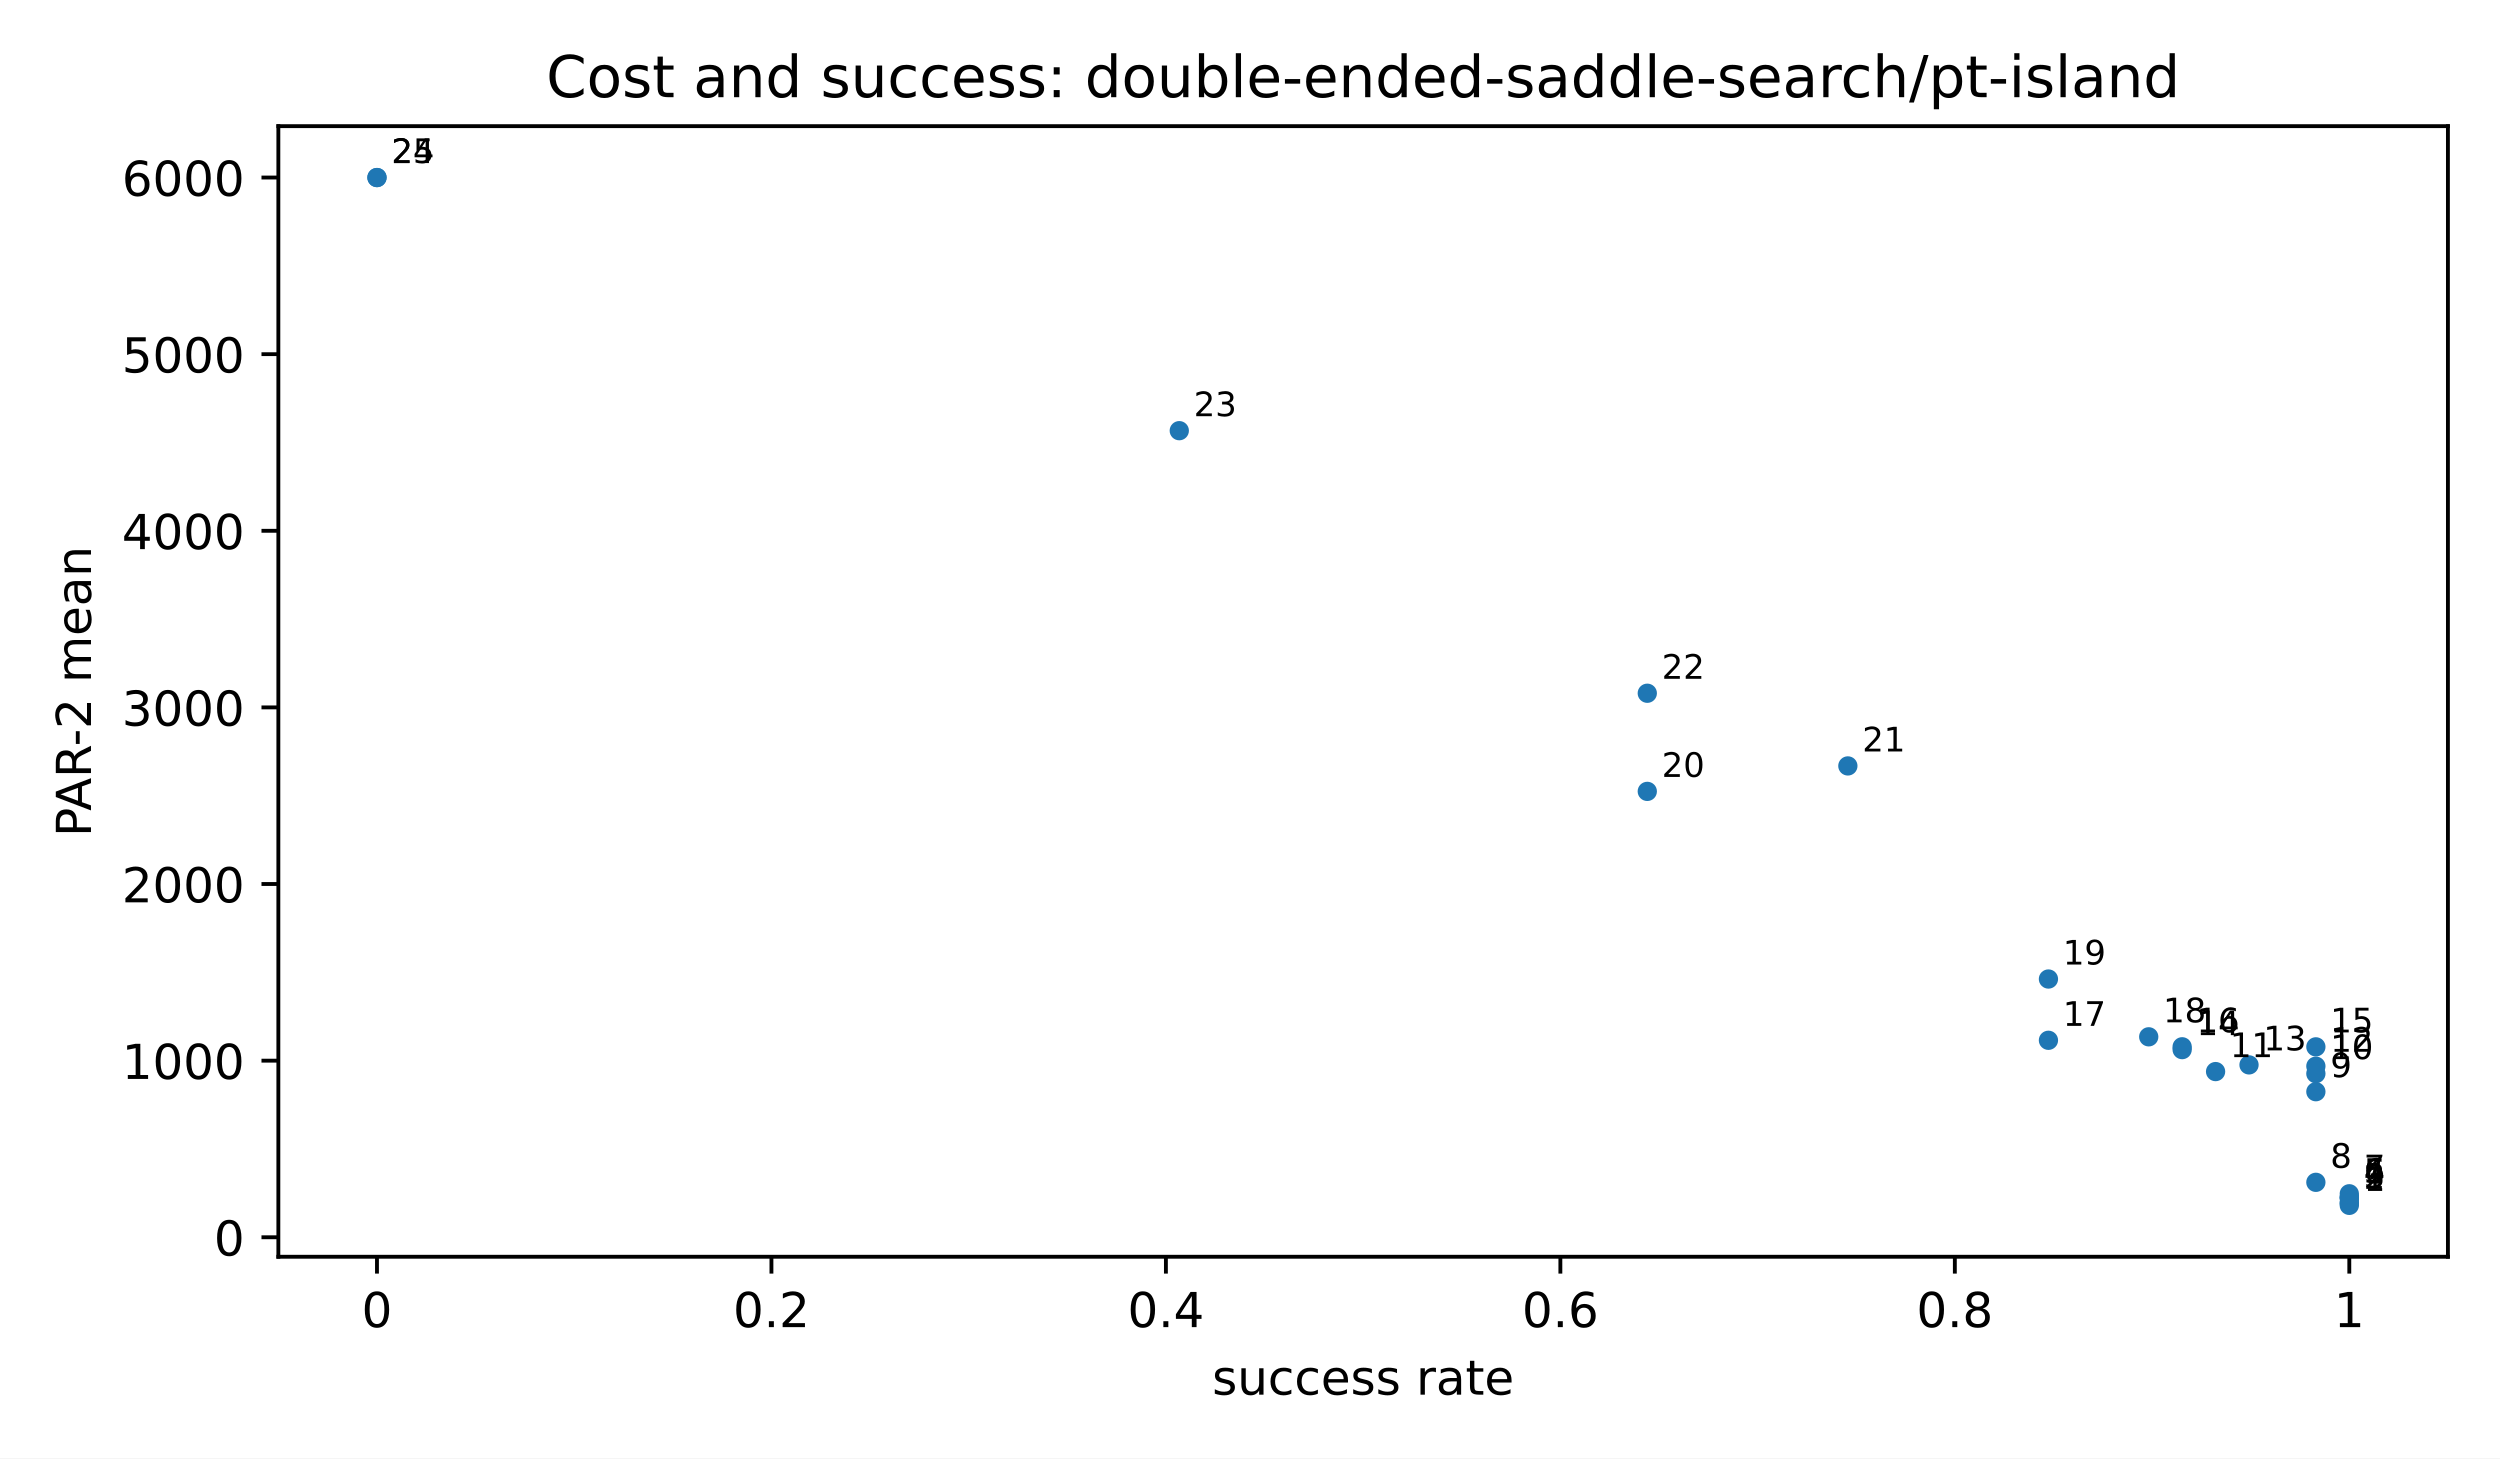
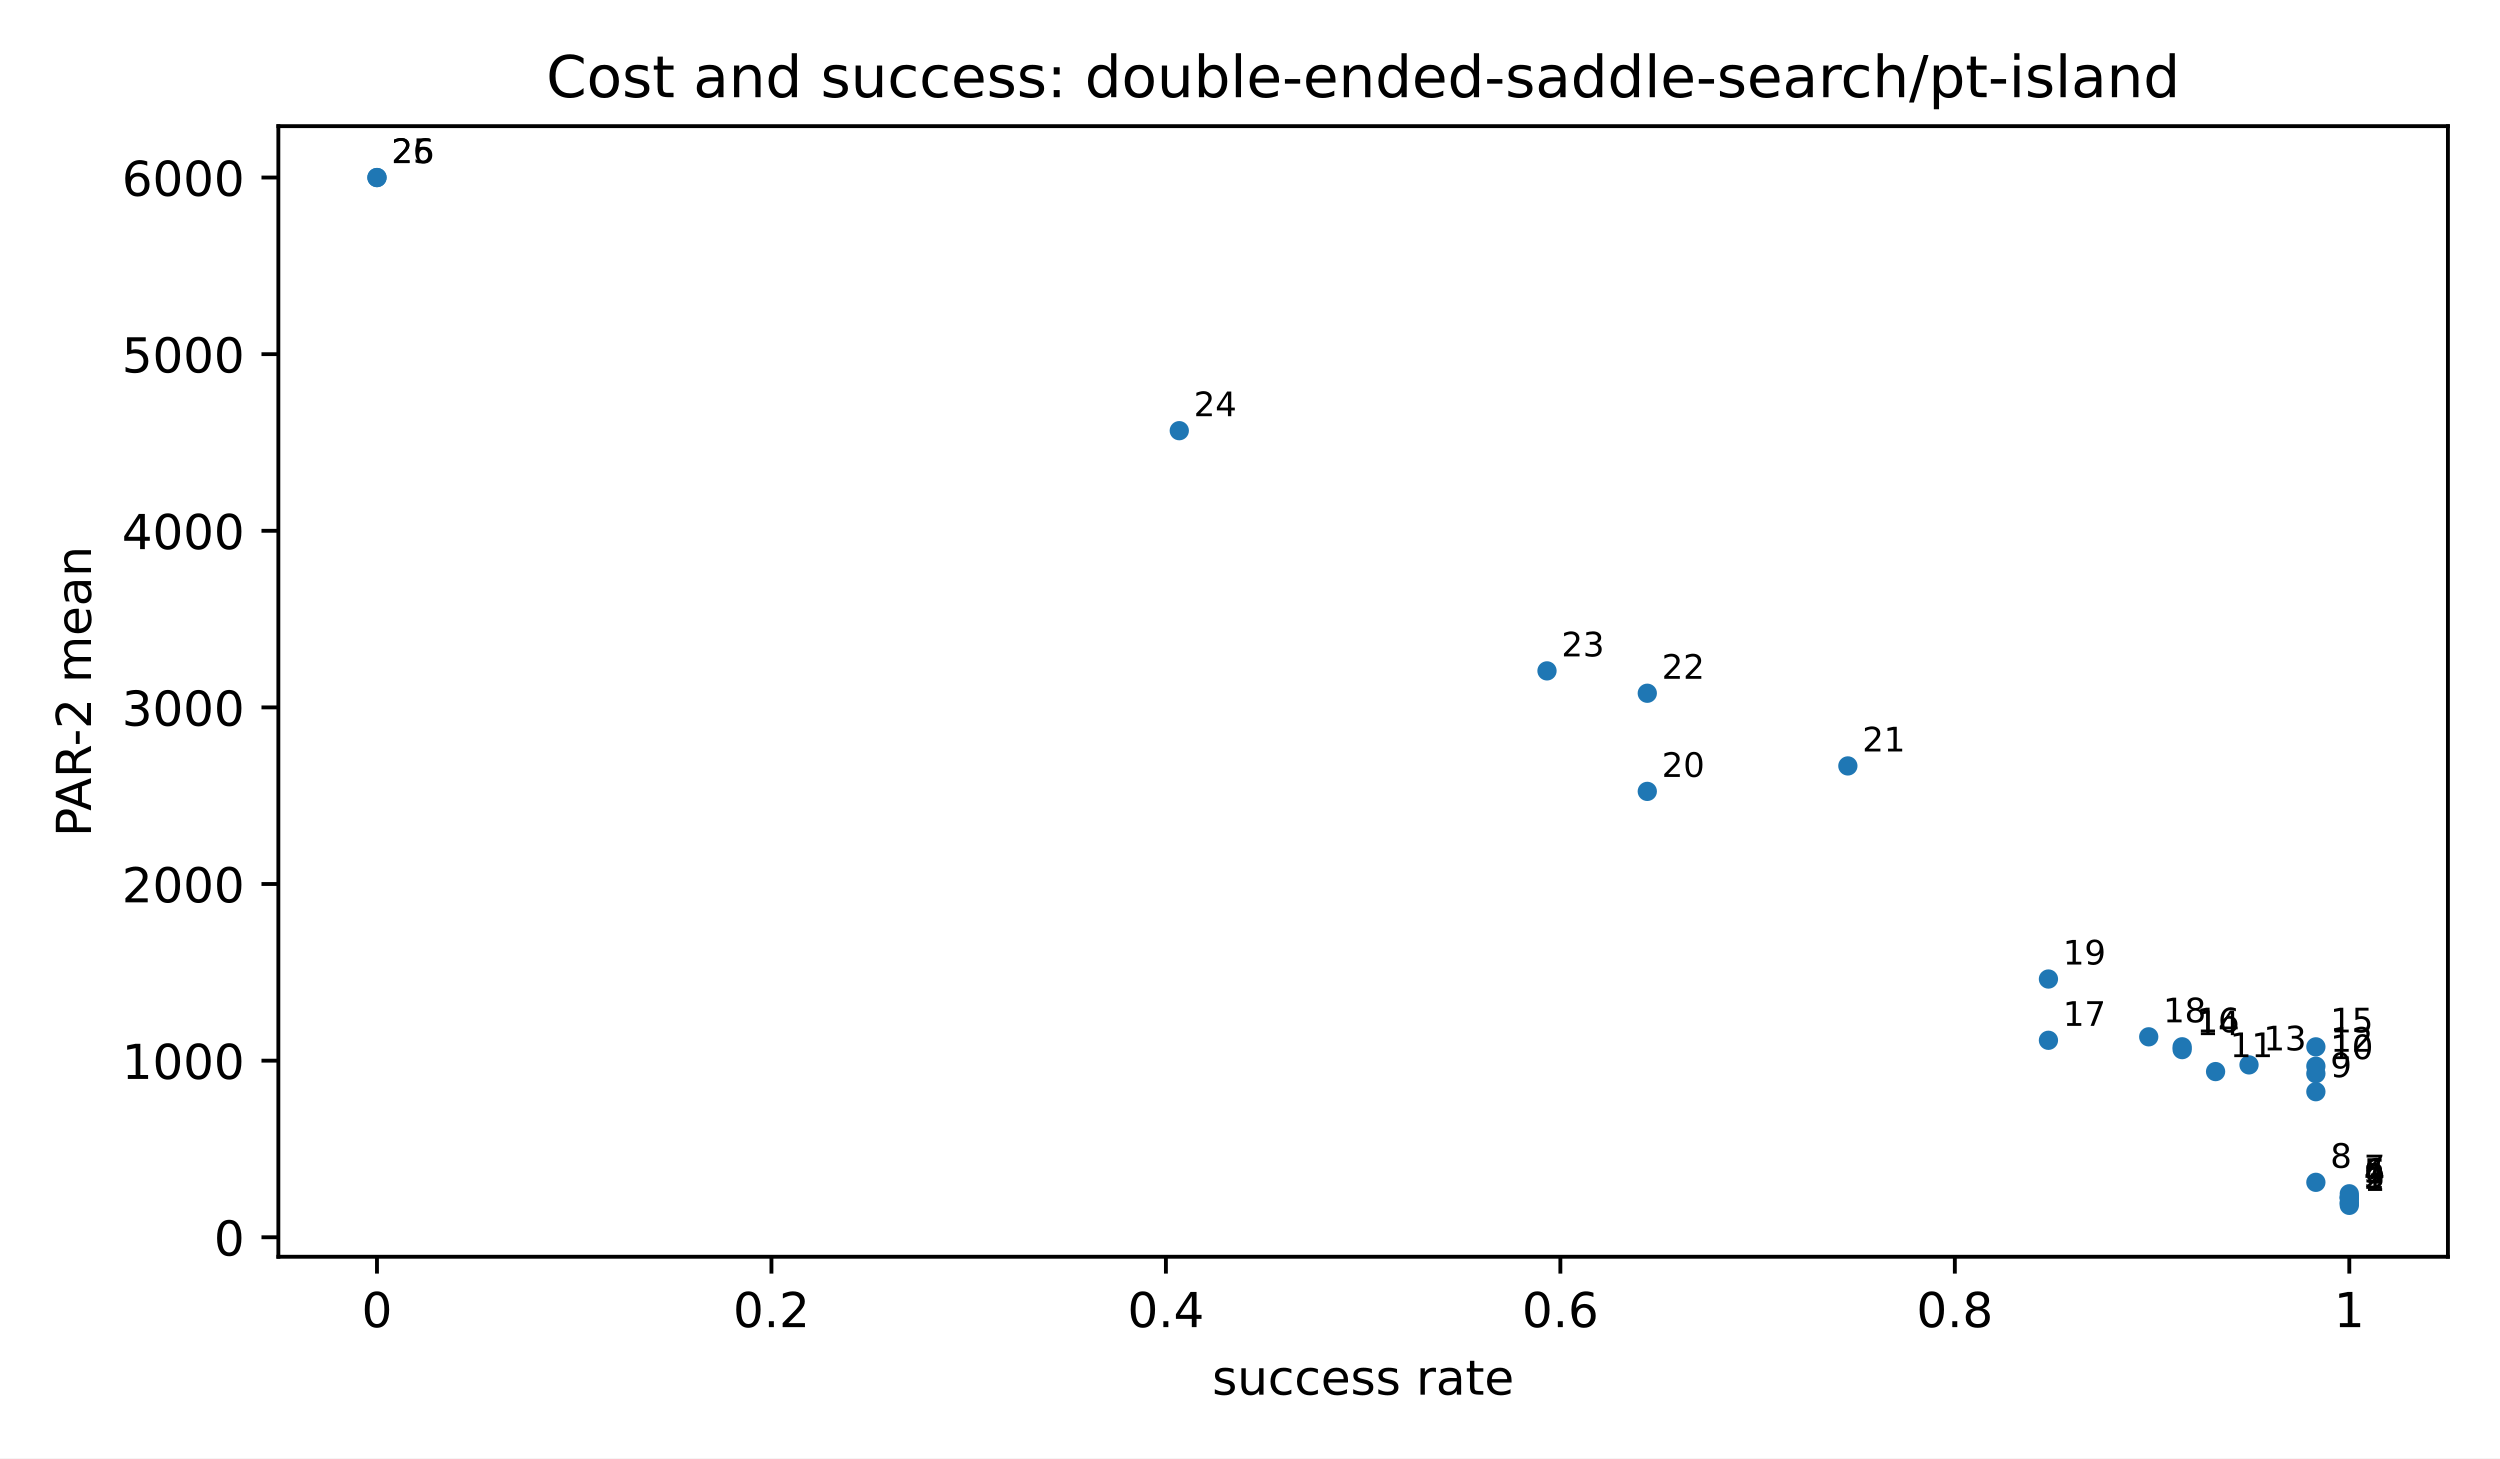
<svg xmlns="http://www.w3.org/2000/svg" xmlns:xlink="http://www.w3.org/1999/xlink" width="518.4pt" height="302.4pt" viewBox="0 0 518.4 302.4" version="1.1">
  <defs>
    <style type="text/css">*{stroke-linejoin: round; stroke-linecap: butt}</style>
  </defs>
  <g id="figure_1">
    <g id="patch_1">
      <path d="M 0 302.4  L 518.4 302.4  L 518.4 0  L 0 0  z " style="fill: #ffffff" />
    </g>
    <g id="axes_1">
      <g id="patch_2">
        <path d="M 57.72 260.6  L 507.6 260.6  L 507.6 26.16  L 57.72 26.16  z " style="fill: #ffffff" />
      </g>
      <g id="PathCollection_1">
        <defs>
          <path id="m2d8934182f" d="M 0 2  C 0.53 2 1.039 1.789 1.414 1.414  C 1.789 1.039 2 0.53 2 0  C 2 -0.53 1.789 -1.039 1.414 -1.414  C 1.039 -1.789 0.53 -2 0 -2  C -0.53 -2 -1.039 -1.789 -1.414 -1.414  C -1.789 -1.039 -2 -0.53 -2 0  C -2 0.53 -1.789 1.039 -1.414 1.414  C -1.039 1.789 -0.53 2 0 2  z " />
        </defs>
        <g clip-path="url(#pfbca4baf77)">
          <use xlink:href="#m2d8934182f" x="487.151" y="249.944" style="fill: #1f77b4" />
          <use xlink:href="#m2d8934182f" x="487.151" y="249.526" style="fill: #1f77b4" />
          <use xlink:href="#m2d8934182f" x="487.151" y="249.325" style="fill: #1f77b4" />
          <use xlink:href="#m2d8934182f" x="487.151" y="248.446" style="fill: #1f77b4" />
          <use xlink:href="#m2d8934182f" x="487.151" y="248.287" style="fill: #1f77b4" />
          <use xlink:href="#m2d8934182f" x="487.151" y="248.287" style="fill: #1f77b4" />
          <use xlink:href="#m2d8934182f" x="487.151" y="247.54" style="fill: #1f77b4" />
          <use xlink:href="#m2d8934182f" x="480.219" y="245.167" style="fill: #1f77b4" />
          <use xlink:href="#m2d8934182f" x="480.219" y="226.377" style="fill: #1f77b4" />
          <use xlink:href="#m2d8934182f" x="480.219" y="222.628" style="fill: #1f77b4" />
          <use xlink:href="#m2d8934182f" x="459.423" y="222.203" style="fill: #1f77b4" />
          <use xlink:href="#m2d8934182f" x="480.219" y="221.088" style="fill: #1f77b4" />
          <use xlink:href="#m2d8934182f" x="466.355" y="220.815" style="fill: #1f77b4" />
          <use xlink:href="#m2d8934182f" x="452.491" y="217.648" style="fill: #1f77b4" />
          <use xlink:href="#m2d8934182f" x="480.219" y="217.075" style="fill: #1f77b4" />
          <use xlink:href="#m2d8934182f" x="452.491" y="217.063" style="fill: #1f77b4" />
          <use xlink:href="#m2d8934182f" x="424.764" y="215.715" style="fill: #1f77b4" />
          <use xlink:href="#m2d8934182f" x="445.56" y="214.994" style="fill: #1f77b4" />
          <use xlink:href="#m2d8934182f" x="424.764" y="203.01" style="fill: #1f77b4" />
          <use xlink:href="#m2d8934182f" x="341.581" y="164.102" style="fill: #1f77b4" />
          <use xlink:href="#m2d8934182f" x="383.172" y="158.823" style="fill: #1f77b4" />
          <use xlink:href="#m2d8934182f" x="341.581" y="143.751" style="fill: #1f77b4" />
+           <use xlink:href="#m2d8934182f" x="320.785" y="139.115" style="fill: #1f77b4" />
          <use xlink:href="#m2d8934182f" x="244.535" y="89.306" style="fill: #1f77b4" />
          <use xlink:href="#m2d8934182f" x="78.169" y="36.816" style="fill: #1f77b4" />
          <use xlink:href="#m2d8934182f" x="78.169" y="36.816" style="fill: #1f77b4" />
        </g>
      </g>
      <g id="matplotlib.axis_1">
        <g id="xtick_1">
          <g id="line2d_1">
            <defs>
              <path id="m8ea4d47d77" d="M 0 0  L 0 3.5  " style="stroke: #000000; stroke-width: 0.8" />
            </defs>
            <g>
              <use xlink:href="#m8ea4d47d77" x="78.169" y="260.6" style="stroke: #000000; stroke-width: 0.8" />
            </g>
          </g>
          <g id="text_1">
            <text style="font-size: 10px; font-family: 'DejaVu Sans', 'Bitstream Vera Sans', 'Computer Modern Sans Serif', 'Lucida Grande', 'Verdana', 'Geneva', 'Lucid', 'Arial', 'Helvetica', 'Avant Garde', sans-serif; text-anchor: middle" x="78.169" y="275.198" transform="rotate(-0 78.16909 275.1977)">0</text>
          </g>
        </g>
        <g id="xtick_2">
          <g id="line2d_2">
            <g>
              <use xlink:href="#m8ea4d47d77" x="159.965" y="260.6" style="stroke: #000000; stroke-width: 0.8" />
            </g>
          </g>
          <g id="text_2">
            <text style="font-size: 10px; font-family: 'DejaVu Sans', 'Bitstream Vera Sans', 'Computer Modern Sans Serif', 'Lucida Grande', 'Verdana', 'Geneva', 'Lucid', 'Arial', 'Helvetica', 'Avant Garde', sans-serif; text-anchor: middle" x="159.965" y="275.198" transform="rotate(-0 159.9655 275.1977)">0.2</text>
          </g>
        </g>
        <g id="xtick_3">
          <g id="line2d_3">
            <g>
              <use xlink:href="#m8ea4d47d77" x="241.762" y="260.6" style="stroke: #000000; stroke-width: 0.8" />
            </g>
          </g>
          <g id="text_3">
            <text style="font-size: 10px; font-family: 'DejaVu Sans', 'Bitstream Vera Sans', 'Computer Modern Sans Serif', 'Lucida Grande', 'Verdana', 'Geneva', 'Lucid', 'Arial', 'Helvetica', 'Avant Garde', sans-serif; text-anchor: middle" x="241.762" y="275.198" transform="rotate(-0 241.7618 275.1977)">0.4</text>
          </g>
        </g>
        <g id="xtick_4">
          <g id="line2d_4">
            <g>
              <use xlink:href="#m8ea4d47d77" x="323.558" y="260.6" style="stroke: #000000; stroke-width: 0.8" />
            </g>
          </g>
          <g id="text_4">
            <text style="font-size: 10px; font-family: 'DejaVu Sans', 'Bitstream Vera Sans', 'Computer Modern Sans Serif', 'Lucida Grande', 'Verdana', 'Geneva', 'Lucid', 'Arial', 'Helvetica', 'Avant Garde', sans-serif; text-anchor: middle" x="323.558" y="275.198" transform="rotate(-0 323.5582 275.1977)">0.6</text>
          </g>
        </g>
        <g id="xtick_5">
          <g id="line2d_5">
            <g>
              <use xlink:href="#m8ea4d47d77" x="405.355" y="260.6" style="stroke: #000000; stroke-width: 0.8" />
            </g>
          </g>
          <g id="text_5">
            <text style="font-size: 10px; font-family: 'DejaVu Sans', 'Bitstream Vera Sans', 'Computer Modern Sans Serif', 'Lucida Grande', 'Verdana', 'Geneva', 'Lucid', 'Arial', 'Helvetica', 'Avant Garde', sans-serif; text-anchor: middle" x="405.355" y="275.198" transform="rotate(-0 405.3545 275.1977)">0.8</text>
          </g>
        </g>
        <g id="xtick_6">
          <g id="line2d_6">
            <g>
              <use xlink:href="#m8ea4d47d77" x="487.151" y="260.6" style="stroke: #000000; stroke-width: 0.8" />
            </g>
          </g>
          <g id="text_6">
            <text style="font-size: 10px; font-family: 'DejaVu Sans', 'Bitstream Vera Sans', 'Computer Modern Sans Serif', 'Lucida Grande', 'Verdana', 'Geneva', 'Lucid', 'Arial', 'Helvetica', 'Avant Garde', sans-serif; text-anchor: middle" x="487.151" y="275.198" transform="rotate(-0 487.1509 275.1977)">1</text>
          </g>
        </g>
        <g id="text_7">
          <text style="font-size: 10px; font-family: 'DejaVu Sans', 'Bitstream Vera Sans', 'Computer Modern Sans Serif', 'Lucida Grande', 'Verdana', 'Geneva', 'Lucid', 'Arial', 'Helvetica', 'Avant Garde', sans-serif; text-anchor: middle" x="282.66" y="289.198" transform="rotate(-0 282.66 289.1977)">success rate</text>
        </g>
      </g>
      <g id="matplotlib.axis_2">
        <g id="ytick_1">
          <g id="line2d_7">
            <defs>
              <path id="md659df78fa" d="M 0 0  L -3.5 0  " style="stroke: #000000; stroke-width: 0.8" />
            </defs>
            <g>
              <use xlink:href="#md659df78fa" x="57.72" y="256.56" style="stroke: #000000; stroke-width: 0.8" />
            </g>
          </g>
          <g id="text_8">
            <text style="font-size: 10px; font-family: 'DejaVu Sans', 'Bitstream Vera Sans', 'Computer Modern Sans Serif', 'Lucida Grande', 'Verdana', 'Geneva', 'Lucid', 'Arial', 'Helvetica', 'Avant Garde', sans-serif; text-anchor: end" x="50.72" y="260.358" transform="rotate(-0 50.72 260.3583)">0</text>
          </g>
        </g>
        <g id="ytick_2">
          <g id="line2d_8">
            <g>
              <use xlink:href="#md659df78fa" x="57.72" y="219.936" style="stroke: #000000; stroke-width: 0.8" />
            </g>
          </g>
          <g id="text_9">
            <text style="font-size: 10px; font-family: 'DejaVu Sans', 'Bitstream Vera Sans', 'Computer Modern Sans Serif', 'Lucida Grande', 'Verdana', 'Geneva', 'Lucid', 'Arial', 'Helvetica', 'Avant Garde', sans-serif; text-anchor: end" x="50.72" y="223.734" transform="rotate(-0 50.72 223.7345)">1000</text>
          </g>
        </g>
        <g id="ytick_3">
          <g id="line2d_9">
            <g>
              <use xlink:href="#md659df78fa" x="57.72" y="183.312" style="stroke: #000000; stroke-width: 0.8" />
            </g>
          </g>
          <g id="text_10">
            <text style="font-size: 10px; font-family: 'DejaVu Sans', 'Bitstream Vera Sans', 'Computer Modern Sans Serif', 'Lucida Grande', 'Verdana', 'Geneva', 'Lucid', 'Arial', 'Helvetica', 'Avant Garde', sans-serif; text-anchor: end" x="50.72" y="187.111" transform="rotate(-0 50.72 187.1106)">2000</text>
          </g>
        </g>
        <g id="ytick_4">
          <g id="line2d_10">
            <g>
              <use xlink:href="#md659df78fa" x="57.72" y="146.688" style="stroke: #000000; stroke-width: 0.8" />
            </g>
          </g>
          <g id="text_11">
            <text style="font-size: 10px; font-family: 'DejaVu Sans', 'Bitstream Vera Sans', 'Computer Modern Sans Serif', 'Lucida Grande', 'Verdana', 'Geneva', 'Lucid', 'Arial', 'Helvetica', 'Avant Garde', sans-serif; text-anchor: end" x="50.72" y="150.487" transform="rotate(-0 50.72 150.4868)">3000</text>
          </g>
        </g>
        <g id="ytick_5">
          <g id="line2d_11">
            <g>
              <use xlink:href="#md659df78fa" x="57.72" y="110.064" style="stroke: #000000; stroke-width: 0.8" />
            </g>
          </g>
          <g id="text_12">
            <text style="font-size: 10px; font-family: 'DejaVu Sans', 'Bitstream Vera Sans', 'Computer Modern Sans Serif', 'Lucida Grande', 'Verdana', 'Geneva', 'Lucid', 'Arial', 'Helvetica', 'Avant Garde', sans-serif; text-anchor: end" x="50.72" y="113.863" transform="rotate(-0 50.72 113.8629)">4000</text>
          </g>
        </g>
        <g id="ytick_6">
          <g id="line2d_12">
            <g>
              <use xlink:href="#md659df78fa" x="57.72" y="73.44" style="stroke: #000000; stroke-width: 0.8" />
            </g>
          </g>
          <g id="text_13">
            <text style="font-size: 10px; font-family: 'DejaVu Sans', 'Bitstream Vera Sans', 'Computer Modern Sans Serif', 'Lucida Grande', 'Verdana', 'Geneva', 'Lucid', 'Arial', 'Helvetica', 'Avant Garde', sans-serif; text-anchor: end" x="50.72" y="77.239" transform="rotate(-0 50.72 77.23905)">5000</text>
          </g>
        </g>
        <g id="ytick_7">
          <g id="line2d_13">
            <g>
              <use xlink:href="#md659df78fa" x="57.72" y="36.816" style="stroke: #000000; stroke-width: 0.8" />
            </g>
          </g>
          <g id="text_14">
            <text style="font-size: 10px; font-family: 'DejaVu Sans', 'Bitstream Vera Sans', 'Computer Modern Sans Serif', 'Lucida Grande', 'Verdana', 'Geneva', 'Lucid', 'Arial', 'Helvetica', 'Avant Garde', sans-serif; text-anchor: end" x="50.72" y="40.615" transform="rotate(-0 50.72 40.61519)">6000</text>
          </g>
        </g>
        <g id="text_15">
          <text style="font-size: 10px; font-family: 'DejaVu Sans', 'Bitstream Vera Sans', 'Computer Modern Sans Serif', 'Lucida Grande', 'Verdana', 'Geneva', 'Lucid', 'Arial', 'Helvetica', 'Avant Garde', sans-serif; text-anchor: middle" x="18.868" y="143.38" transform="rotate(-90 18.86766 143.38)">PAR-2 mean</text>
        </g>
      </g>
      <g id="patch_3">
        <path d="M 57.72 260.6  L 57.72 26.16  " style="fill: none; stroke: #000000; stroke-width: 0.8; stroke-linejoin: miter; stroke-linecap: square" />
      </g>
      <g id="patch_4">
        <path d="M 507.6 260.6  L 507.6 26.16  " style="fill: none; stroke: #000000; stroke-width: 0.8; stroke-linejoin: miter; stroke-linecap: square" />
      </g>
      <g id="patch_5">
        <path d="M 57.72 260.6  L 507.6 260.6  " style="fill: none; stroke: #000000; stroke-width: 0.8; stroke-linejoin: miter; stroke-linecap: square" />
      </g>
      <g id="patch_6">
        <path d="M 57.72 26.16  L 507.6 26.16  " style="fill: none; stroke: #000000; stroke-width: 0.8; stroke-linejoin: miter; stroke-linecap: square" />
      </g>
      <g id="text_16">
        <text style="font-size: 7px; font-family: 'DejaVu Sans', 'Bitstream Vera Sans', 'Computer Modern Sans Serif', 'Lucida Grande', 'Verdana', 'Geneva', 'Lucid', 'Arial', 'Helvetica', 'Avant Garde', sans-serif; text-anchor: start" x="490.151" y="246.944" transform="rotate(-0 490.1509 246.9436)">1</text>
      </g>
      <g id="text_17">
        <text style="font-size: 7px; font-family: 'DejaVu Sans', 'Bitstream Vera Sans', 'Computer Modern Sans Serif', 'Lucida Grande', 'Verdana', 'Geneva', 'Lucid', 'Arial', 'Helvetica', 'Avant Garde', sans-serif; text-anchor: start" x="490.151" y="246.526" transform="rotate(-0 490.1509 246.5259)">2</text>
      </g>
      <g id="text_18">
        <text style="font-size: 7px; font-family: 'DejaVu Sans', 'Bitstream Vera Sans', 'Computer Modern Sans Serif', 'Lucida Grande', 'Verdana', 'Geneva', 'Lucid', 'Arial', 'Helvetica', 'Avant Garde', sans-serif; text-anchor: start" x="490.151" y="246.325" transform="rotate(-0 490.1509 246.3248)">3</text>
      </g>
      <g id="text_19">
        <text style="font-size: 7px; font-family: 'DejaVu Sans', 'Bitstream Vera Sans', 'Computer Modern Sans Serif', 'Lucida Grande', 'Verdana', 'Geneva', 'Lucid', 'Arial', 'Helvetica', 'Avant Garde', sans-serif; text-anchor: start" x="490.151" y="245.446" transform="rotate(-0 490.1509 245.4464)">4</text>
      </g>
      <g id="text_20">
        <text style="font-size: 7px; font-family: 'DejaVu Sans', 'Bitstream Vera Sans', 'Computer Modern Sans Serif', 'Lucida Grande', 'Verdana', 'Geneva', 'Lucid', 'Arial', 'Helvetica', 'Avant Garde', sans-serif; text-anchor: start" x="490.151" y="245.287" transform="rotate(-0 490.1509 245.2869)">5</text>
      </g>
      <g id="text_21">
        <text style="font-size: 7px; font-family: 'DejaVu Sans', 'Bitstream Vera Sans', 'Computer Modern Sans Serif', 'Lucida Grande', 'Verdana', 'Geneva', 'Lucid', 'Arial', 'Helvetica', 'Avant Garde', sans-serif; text-anchor: start" x="490.151" y="245.287" transform="rotate(-0 490.1509 245.2869)">6</text>
      </g>
      <g id="text_22">
        <text style="font-size: 7px; font-family: 'DejaVu Sans', 'Bitstream Vera Sans', 'Computer Modern Sans Serif', 'Lucida Grande', 'Verdana', 'Geneva', 'Lucid', 'Arial', 'Helvetica', 'Avant Garde', sans-serif; text-anchor: start" x="490.151" y="244.54" transform="rotate(-0 490.1509 244.5401)">7</text>
      </g>
      <g id="text_23">
        <text style="font-size: 7px; font-family: 'DejaVu Sans', 'Bitstream Vera Sans', 'Computer Modern Sans Serif', 'Lucida Grande', 'Verdana', 'Geneva', 'Lucid', 'Arial', 'Helvetica', 'Avant Garde', sans-serif; text-anchor: start" x="483.219" y="242.167" transform="rotate(-0 483.219 242.167)">8</text>
      </g>
      <g id="text_24">
        <text style="font-size: 7px; font-family: 'DejaVu Sans', 'Bitstream Vera Sans', 'Computer Modern Sans Serif', 'Lucida Grande', 'Verdana', 'Geneva', 'Lucid', 'Arial', 'Helvetica', 'Avant Garde', sans-serif; text-anchor: start" x="483.219" y="223.377" transform="rotate(-0 483.219 223.3771)">9</text>
      </g>
      <g id="text_25">
        <text style="font-size: 7px; font-family: 'DejaVu Sans', 'Bitstream Vera Sans', 'Computer Modern Sans Serif', 'Lucida Grande', 'Verdana', 'Geneva', 'Lucid', 'Arial', 'Helvetica', 'Avant Garde', sans-serif; text-anchor: start" x="483.219" y="219.628" transform="rotate(-0 483.219 219.6284)">10</text>
      </g>
      <g id="text_26">
        <text style="font-size: 7px; font-family: 'DejaVu Sans', 'Bitstream Vera Sans', 'Computer Modern Sans Serif', 'Lucida Grande', 'Verdana', 'Geneva', 'Lucid', 'Arial', 'Helvetica', 'Avant Garde', sans-serif; text-anchor: start" x="462.423" y="219.203" transform="rotate(-0 462.4233 219.2026)">11</text>
      </g>
      <g id="text_27">
        <text style="font-size: 7px; font-family: 'DejaVu Sans', 'Bitstream Vera Sans', 'Computer Modern Sans Serif', 'Lucida Grande', 'Verdana', 'Geneva', 'Lucid', 'Arial', 'Helvetica', 'Avant Garde', sans-serif; text-anchor: start" x="483.219" y="218.088" transform="rotate(-0 483.219 218.0884)">12</text>
      </g>
      <g id="text_28">
        <text style="font-size: 7px; font-family: 'DejaVu Sans', 'Bitstream Vera Sans', 'Computer Modern Sans Serif', 'Lucida Grande', 'Verdana', 'Geneva', 'Lucid', 'Arial', 'Helvetica', 'Avant Garde', sans-serif; text-anchor: start" x="469.355" y="217.815" transform="rotate(-0 469.3552 217.8153)">13</text>
      </g>
      <g id="text_29">
        <text style="font-size: 7px; font-family: 'DejaVu Sans', 'Bitstream Vera Sans', 'Computer Modern Sans Serif', 'Lucida Grande', 'Verdana', 'Geneva', 'Lucid', 'Arial', 'Helvetica', 'Avant Garde', sans-serif; text-anchor: start" x="455.491" y="214.648" transform="rotate(-0 455.4914 214.6482)">14</text>
      </g>
      <g id="text_30">
        <text style="font-size: 7px; font-family: 'DejaVu Sans', 'Bitstream Vera Sans', 'Computer Modern Sans Serif', 'Lucida Grande', 'Verdana', 'Geneva', 'Lucid', 'Arial', 'Helvetica', 'Avant Garde', sans-serif; text-anchor: start" x="483.219" y="214.075" transform="rotate(-0 483.219 214.0747)">15</text>
      </g>
      <g id="text_31">
        <text style="font-size: 7px; font-family: 'DejaVu Sans', 'Bitstream Vera Sans', 'Computer Modern Sans Serif', 'Lucida Grande', 'Verdana', 'Geneva', 'Lucid', 'Arial', 'Helvetica', 'Avant Garde', sans-serif; text-anchor: start" x="455.491" y="214.063" transform="rotate(-0 455.4914 214.0635)">16</text>
      </g>
      <g id="text_32">
        <text style="font-size: 7px; font-family: 'DejaVu Sans', 'Bitstream Vera Sans', 'Computer Modern Sans Serif', 'Lucida Grande', 'Verdana', 'Geneva', 'Lucid', 'Arial', 'Helvetica', 'Avant Garde', sans-serif; text-anchor: start" x="427.764" y="212.715" transform="rotate(-0 427.7639 212.7146)">17</text>
      </g>
      <g id="text_33">
        <text style="font-size: 7px; font-family: 'DejaVu Sans', 'Bitstream Vera Sans', 'Computer Modern Sans Serif', 'Lucida Grande', 'Verdana', 'Geneva', 'Lucid', 'Arial', 'Helvetica', 'Avant Garde', sans-serif; text-anchor: start" x="448.56" y="211.994" transform="rotate(-0 448.5595 211.9939)">18</text>
      </g>
      <g id="text_34">
        <text style="font-size: 7px; font-family: 'DejaVu Sans', 'Bitstream Vera Sans', 'Computer Modern Sans Serif', 'Lucida Grande', 'Verdana', 'Geneva', 'Lucid', 'Arial', 'Helvetica', 'Avant Garde', sans-serif; text-anchor: start" x="427.764" y="200.01" transform="rotate(-0 427.7639 200.0105)">19</text>
      </g>
      <g id="text_35">
        <text style="font-size: 7px; font-family: 'DejaVu Sans', 'Bitstream Vera Sans', 'Computer Modern Sans Serif', 'Lucida Grande', 'Verdana', 'Geneva', 'Lucid', 'Arial', 'Helvetica', 'Avant Garde', sans-serif; text-anchor: start" x="344.581" y="161.102" transform="rotate(-0 344.5811 161.1017)">20</text>
      </g>
      <g id="text_36">
        <text style="font-size: 7px; font-family: 'DejaVu Sans', 'Bitstream Vera Sans', 'Computer Modern Sans Serif', 'Lucida Grande', 'Verdana', 'Geneva', 'Lucid', 'Arial', 'Helvetica', 'Avant Garde', sans-serif; text-anchor: start" x="386.172" y="155.823" transform="rotate(-0 386.1725 155.8235)">21</text>
      </g>
      <g id="text_37">
        <text style="font-size: 7px; font-family: 'DejaVu Sans', 'Bitstream Vera Sans', 'Computer Modern Sans Serif', 'Lucida Grande', 'Verdana', 'Geneva', 'Lucid', 'Arial', 'Helvetica', 'Avant Garde', sans-serif; text-anchor: start" x="344.581" y="140.751" transform="rotate(-0 344.5811 140.7512)">22</text>
      </g>
      <g id="text_38">
-         <text style="font-size: 7px; font-family: 'DejaVu Sans', 'Bitstream Vera Sans', 'Computer Modern Sans Serif', 'Lucida Grande', 'Verdana', 'Geneva', 'Lucid', 'Arial', 'Helvetica', 'Avant Garde', sans-serif; text-anchor: start" x="247.535" y="86.306" transform="rotate(-0 247.5346 86.30642)">23</text>
+         <text style="font-size: 7px; font-family: 'DejaVu Sans', 'Bitstream Vera Sans', 'Computer Modern Sans Serif', 'Lucida Grande', 'Verdana', 'Geneva', 'Lucid', 'Arial', 'Helvetica', 'Avant Garde', sans-serif; text-anchor: start" x="323.785" y="136.115" transform="rotate(-0 323.7854 136.1155)">23</text>
      </g>
      <g id="text_39">
-         <text style="font-size: 7px; font-family: 'DejaVu Sans', 'Bitstream Vera Sans', 'Computer Modern Sans Serif', 'Lucida Grande', 'Verdana', 'Geneva', 'Lucid', 'Arial', 'Helvetica', 'Avant Garde', sans-serif; text-anchor: start" x="81.169" y="33.816" transform="rotate(-0 81.16909 33.81636)">24</text>
+         <text style="font-size: 7px; font-family: 'DejaVu Sans', 'Bitstream Vera Sans', 'Computer Modern Sans Serif', 'Lucida Grande', 'Verdana', 'Geneva', 'Lucid', 'Arial', 'Helvetica', 'Avant Garde', sans-serif; text-anchor: start" x="247.535" y="86.306" transform="rotate(-0 247.5346 86.30642)">24</text>
      </g>
      <g id="text_40">
        <text style="font-size: 7px; font-family: 'DejaVu Sans', 'Bitstream Vera Sans', 'Computer Modern Sans Serif', 'Lucida Grande', 'Verdana', 'Geneva', 'Lucid', 'Arial', 'Helvetica', 'Avant Garde', sans-serif; text-anchor: start" x="81.169" y="33.816" transform="rotate(-0 81.16909 33.81636)">25</text>
      </g>
      <g id="text_41">
+         <text style="font-size: 7px; font-family: 'DejaVu Sans', 'Bitstream Vera Sans', 'Computer Modern Sans Serif', 'Lucida Grande', 'Verdana', 'Geneva', 'Lucid', 'Arial', 'Helvetica', 'Avant Garde', sans-serif; text-anchor: start" x="81.169" y="33.816" transform="rotate(-0 81.16909 33.81636)">26</text>
+       </g>
+       <g id="text_42">
        <text style="font-size: 12px; font-family: 'DejaVu Sans', 'Bitstream Vera Sans', 'Computer Modern Sans Serif', 'Lucida Grande', 'Verdana', 'Geneva', 'Lucid', 'Arial', 'Helvetica', 'Avant Garde', sans-serif; text-anchor: middle" x="282.66" y="20.16" transform="rotate(-0 282.66 20.16)">Cost and success: double-ended-saddle-search/pt-island</text>
      </g>
    </g>
  </g>
  <defs>
    <clipPath id="pfbca4baf77">
      <rect x="57.72" y="26.16" width="449.88" height="234.44" />
    </clipPath>
  </defs>
</svg>
